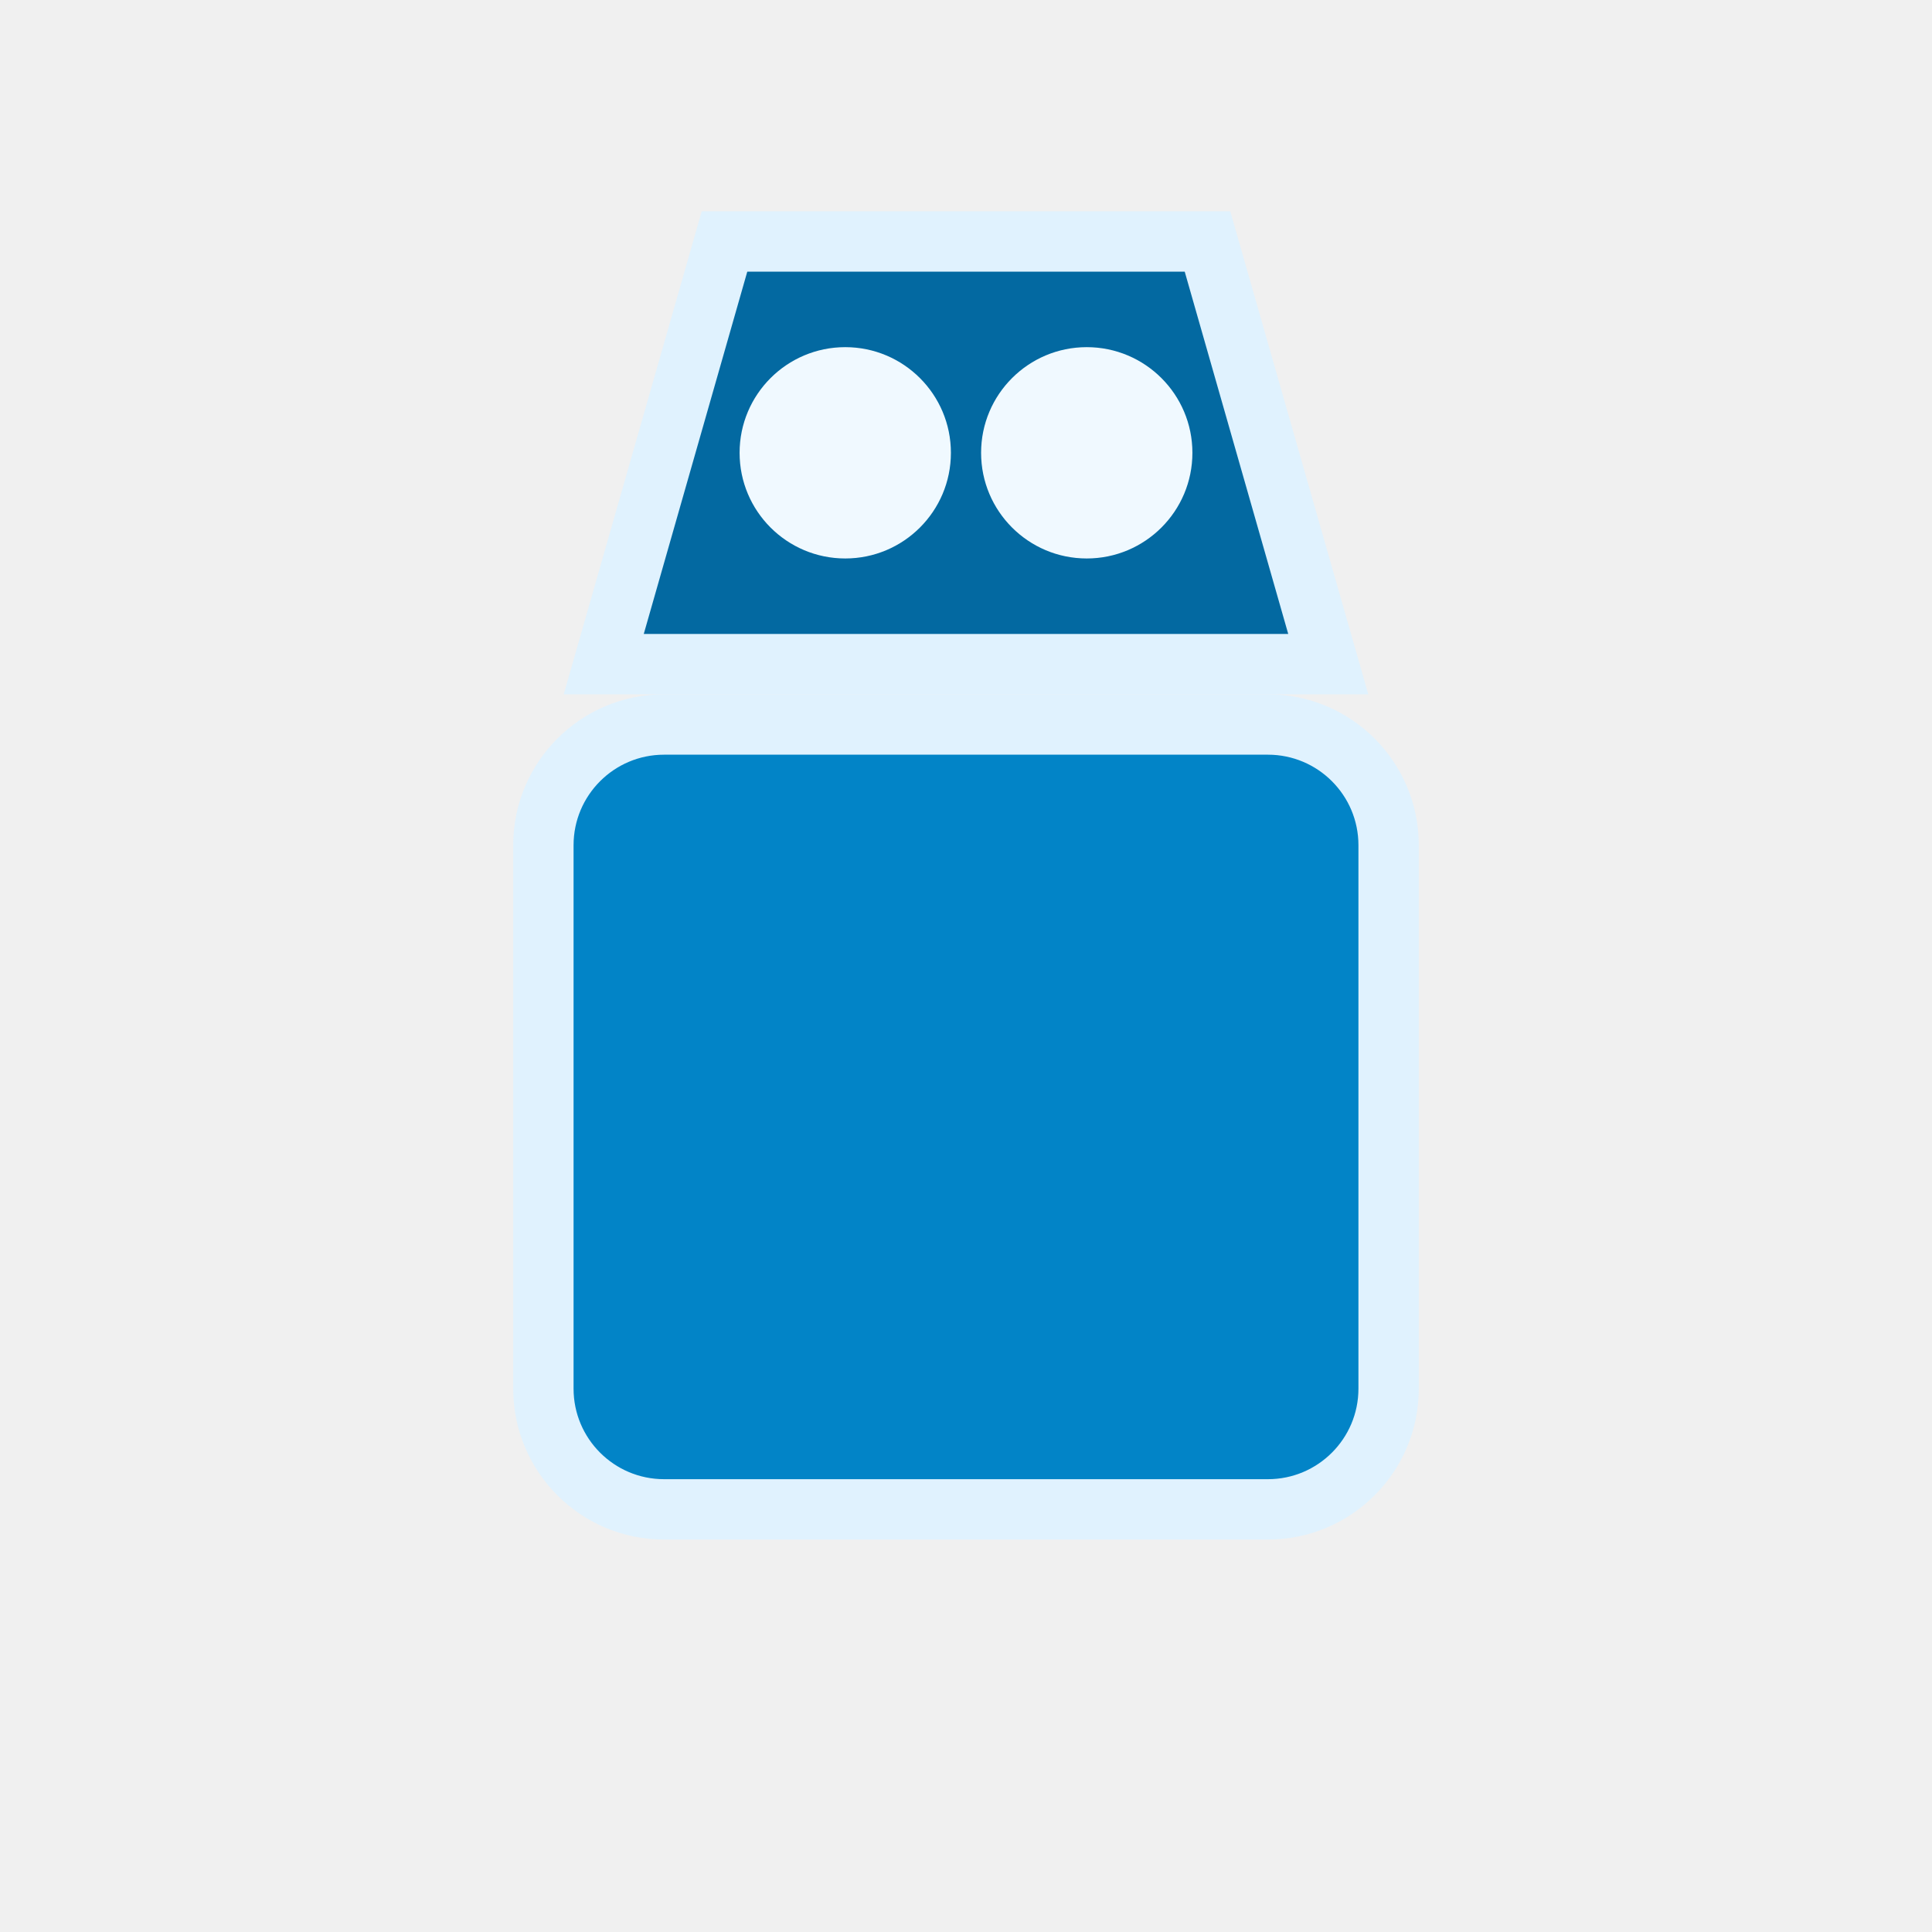
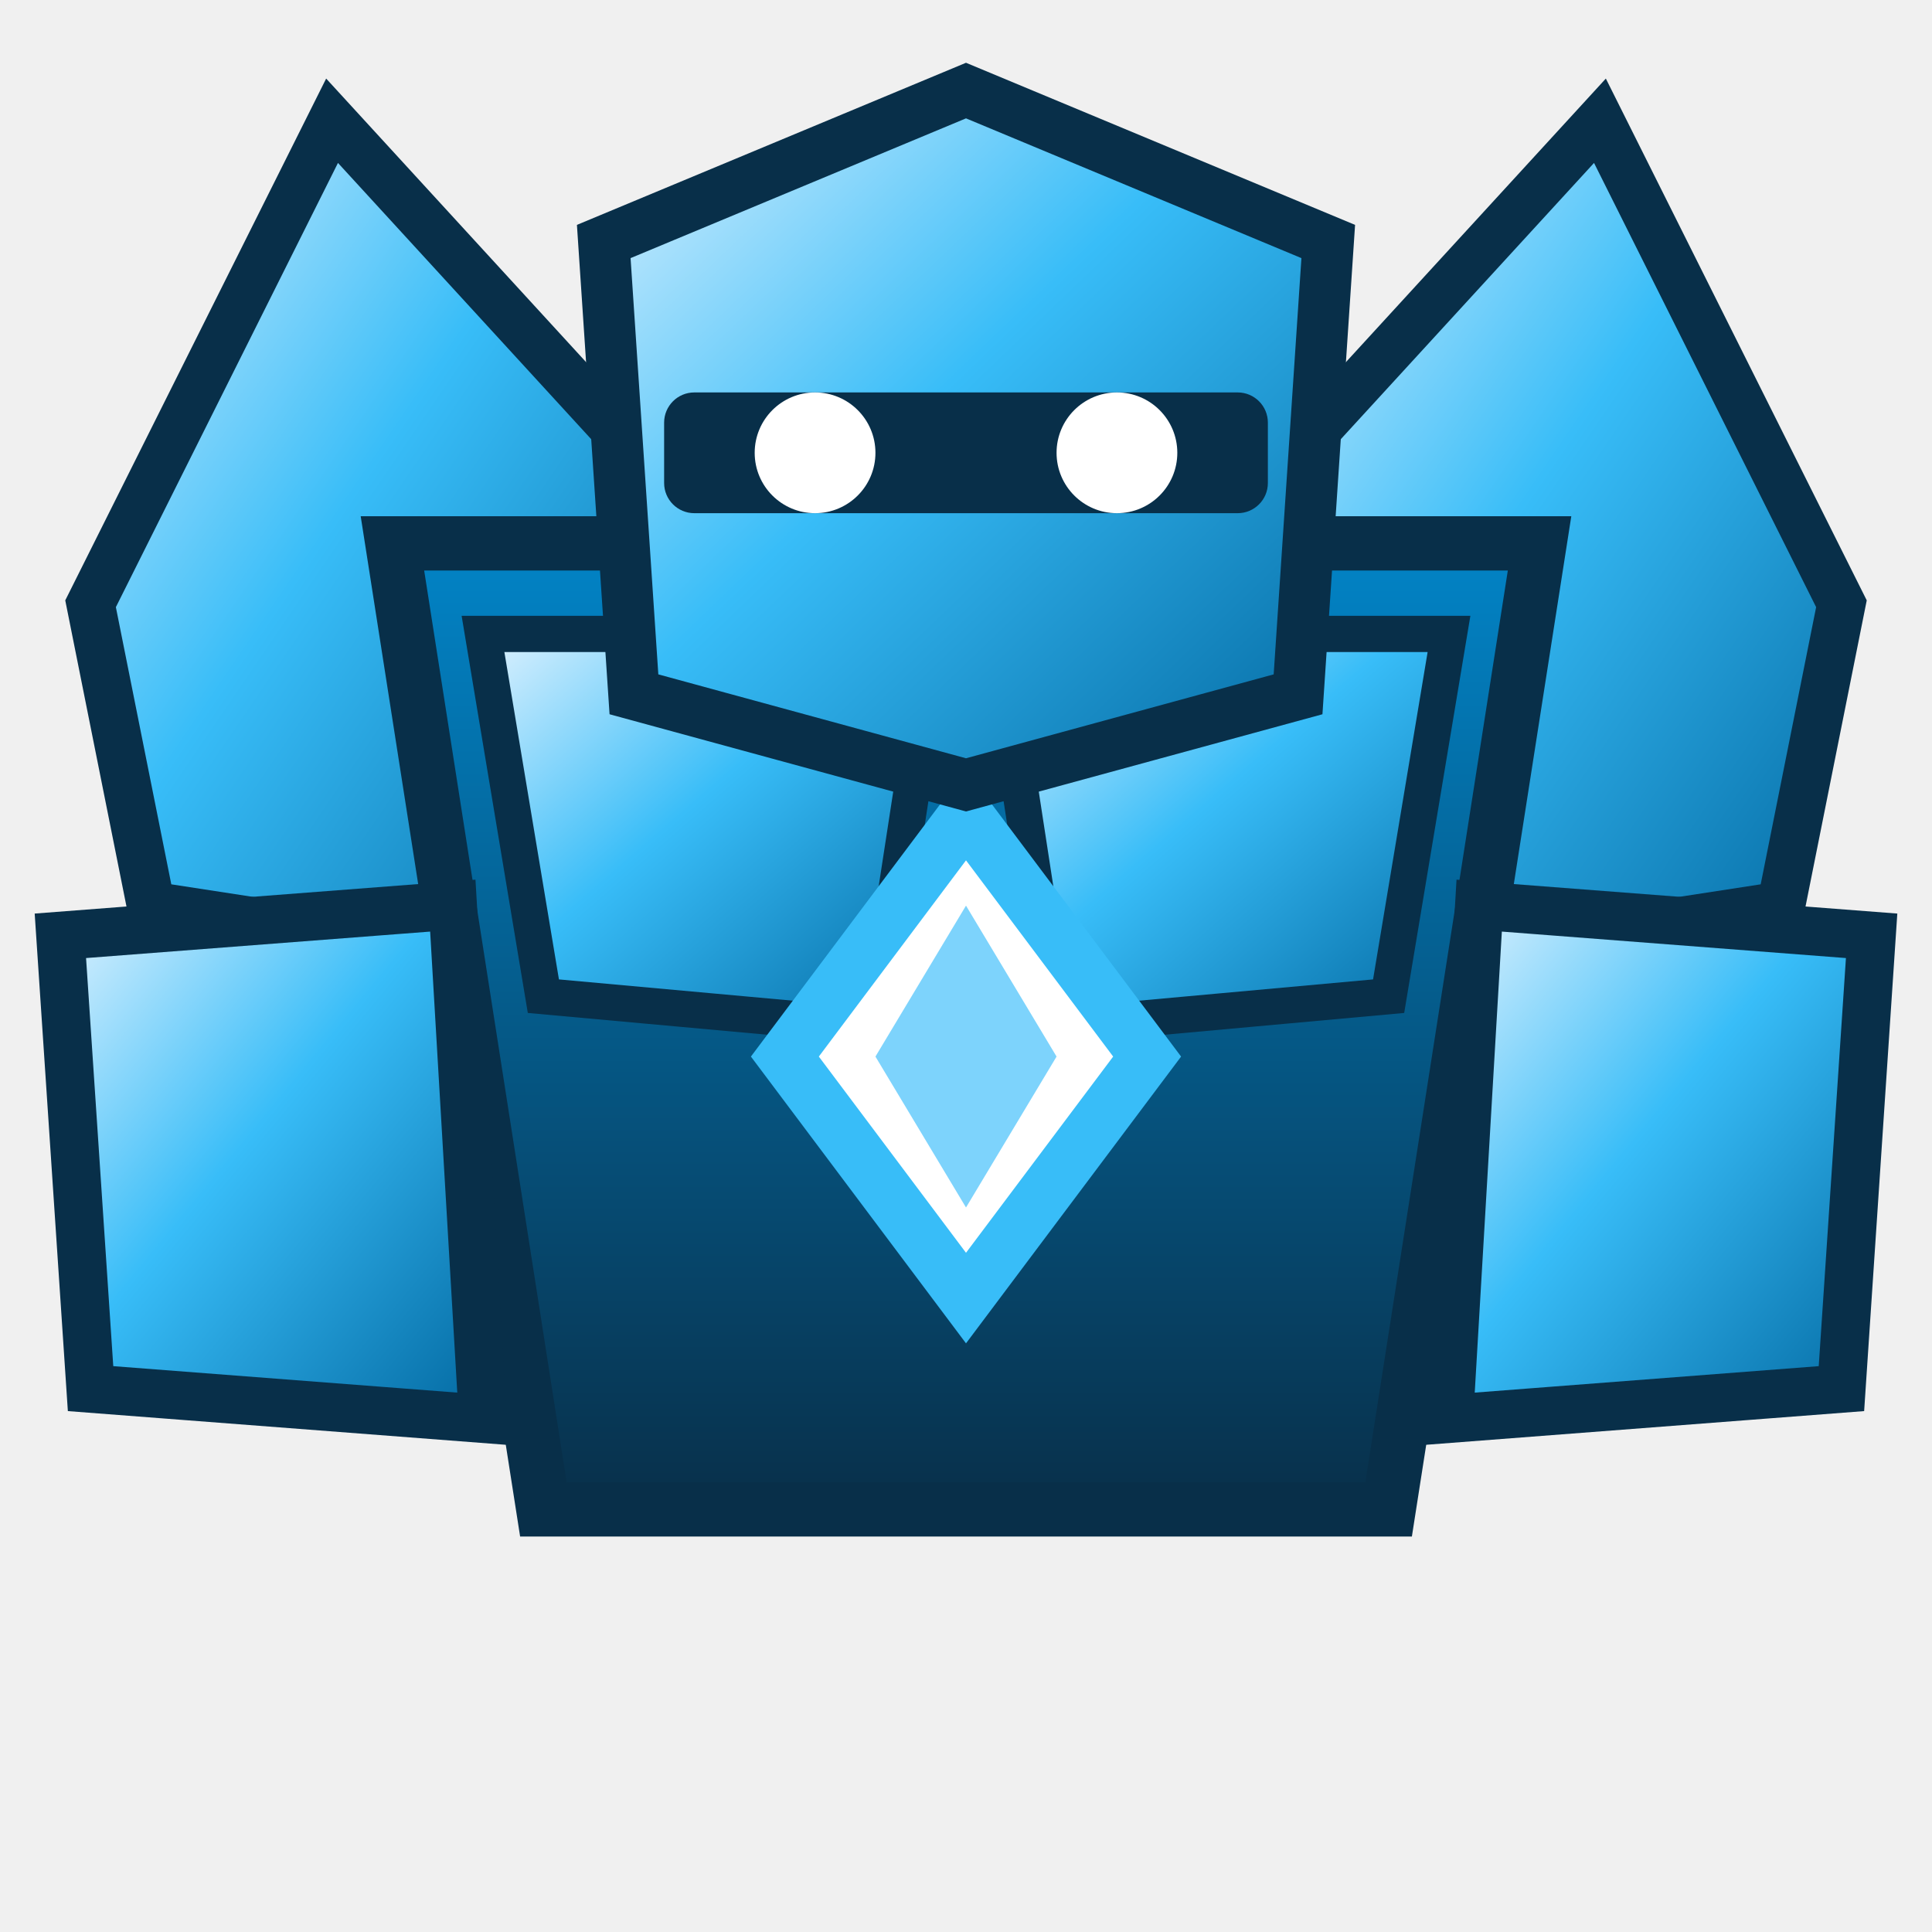
- <svg xmlns="http://www.w3.org/2000/svg" width="32" height="32" viewBox="0 0 64 64">
-   <rect x="18" y="24" width="28" height="26" rx="4" fill="#0284c7" stroke="#e0f2fe" stroke-width="2" />
-   <polygon points="24,8 40,8 44,22 20,22" fill="#0369a1" stroke="#e0f2fe" stroke-width="2" />
-   <circle cx="28" cy="15" r="3.5" fill="#f0f9ff" />
-   <circle cx="36" cy="15" r="3.5" fill="#f0f9ff" />
+ <svg xmlns="http://www.w3.org/2000/svg" width="48" height="48" viewBox="0 0 64 64">
+   <defs>
+     <linearGradient id="glacierCrystal" x1="0%" y1="0%" x2="100%" y2="100%">
+       <stop offset="0%" stop-color="#e0f2fe" />
+       <stop offset="45%" stop-color="#38bdf8" />
+       <stop offset="100%" stop-color="#0369a1" />
+     </linearGradient>
+     <linearGradient id="deepIce" x1="0%" y1="0%" x2="0%" y2="100%">
+       <stop offset="0%" stop-color="#0284c7" />
+       <stop offset="100%" stop-color="#082f49" />
+     </linearGradient>
+   </defs>
+   <polygon points="3,20 11,4 22,16 18,32 5,30" fill="url(#glacierCrystal)" stroke="#082f49" stroke-width="1.6" />
+   <polygon points="61,20 53,4 42,16 46,32 59,30" fill="url(#glacierCrystal)" stroke="#082f49" stroke-width="1.6" />
+   <polygon points="13,18 51,18 46,50 18,50" fill="url(#deepIce)" stroke="#082f49" stroke-width="1.8" />
+   <polygon points="16,21 31,21 29,34 18,33" fill="url(#glacierCrystal)" stroke="#082f49" stroke-width="1.2" />
+   <polygon points="48,21 33,21 35,34 46,33" fill="url(#glacierCrystal)" stroke="#082f49" stroke-width="1.2" />
+   <polygon points="32,27 38,35 32,43 26,35" fill="#ffffff" stroke="#38bdf8" stroke-width="1.8" />
+   <polygon points="32,30 35,35 32,40 29,35" fill="#7dd3fc" />
+   <polygon points="2,31 15,30 16,47 3,46" fill="url(#glacierCrystal)" stroke="#082f49" stroke-width="1.6" />
+   <polygon points="62,31 49,30 48,47 61,46" fill="url(#glacierCrystal)" stroke="#082f49" stroke-width="1.6" />
+   <polygon points="20,8 32,3 44,8 43,23 32,26 21,23" fill="url(#glacierCrystal)" stroke="#082f49" stroke-width="1.7" />
+   <rect x="22" y="13" width="20" height="4" rx="1" fill="#082f49" />
+   <circle cx="27" cy="15" r="2" fill="#ffffff" />
+   <circle cx="37" cy="15" r="2" fill="#ffffff" />
</svg>
